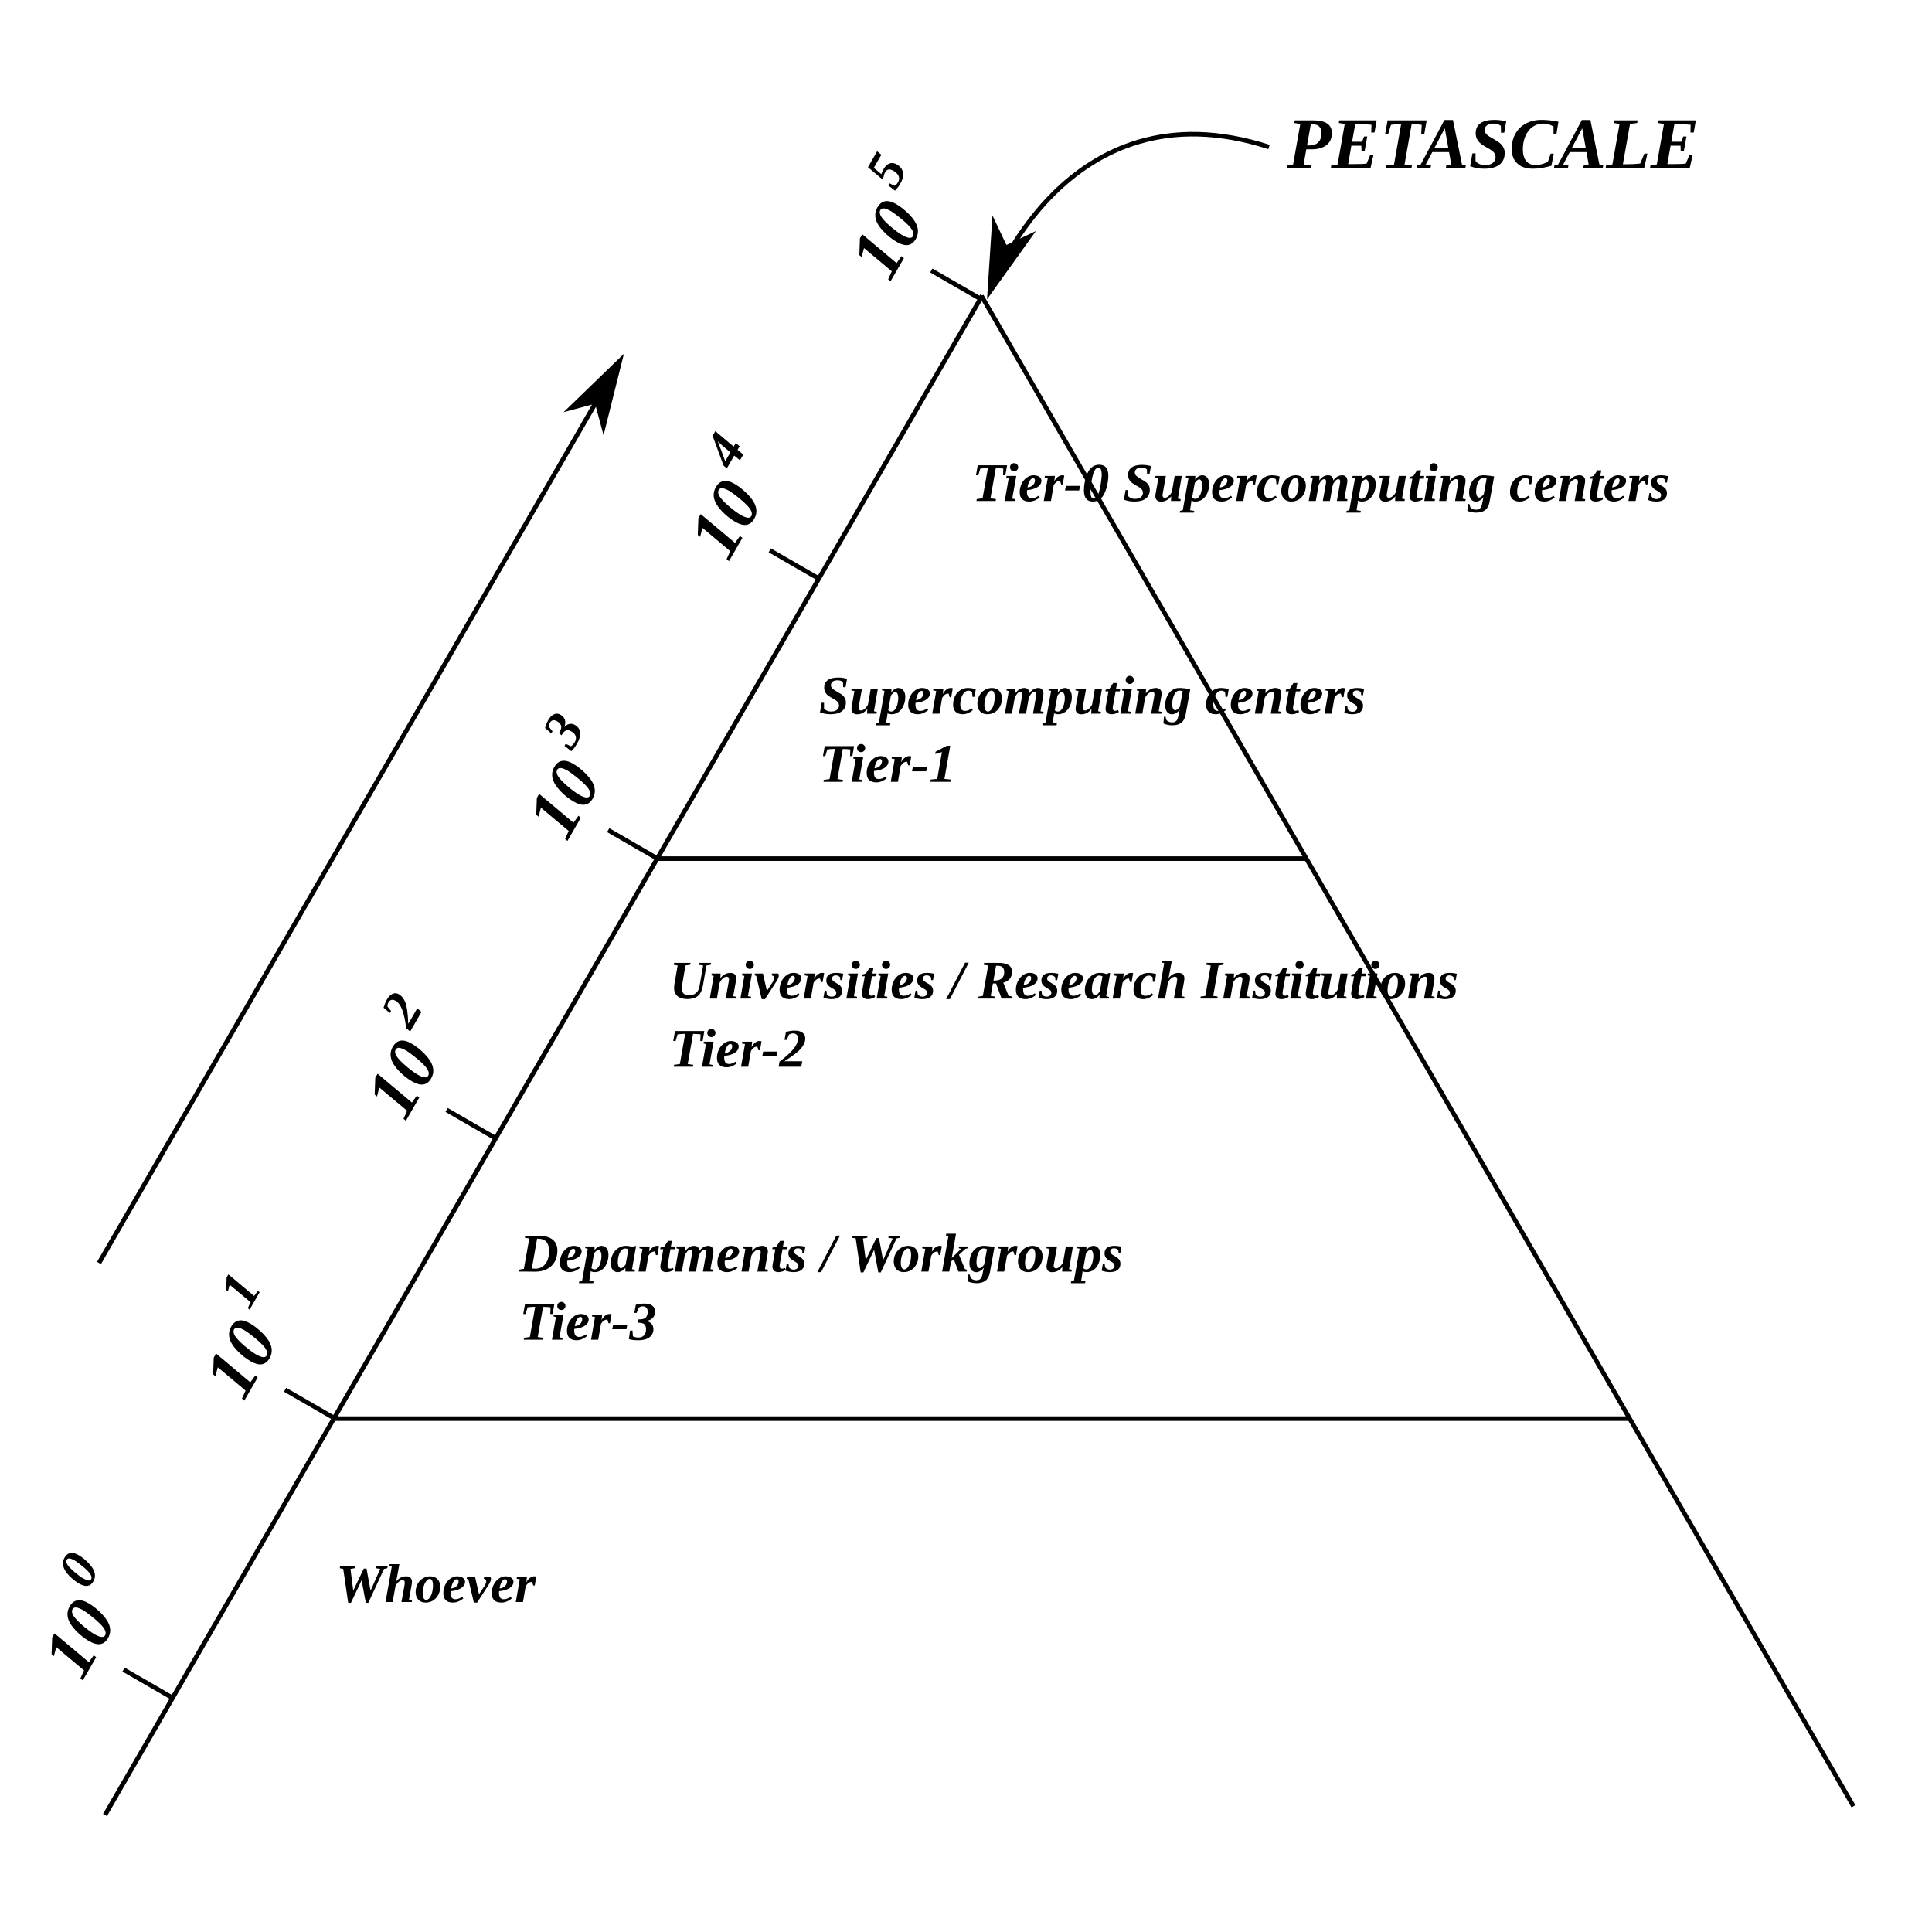
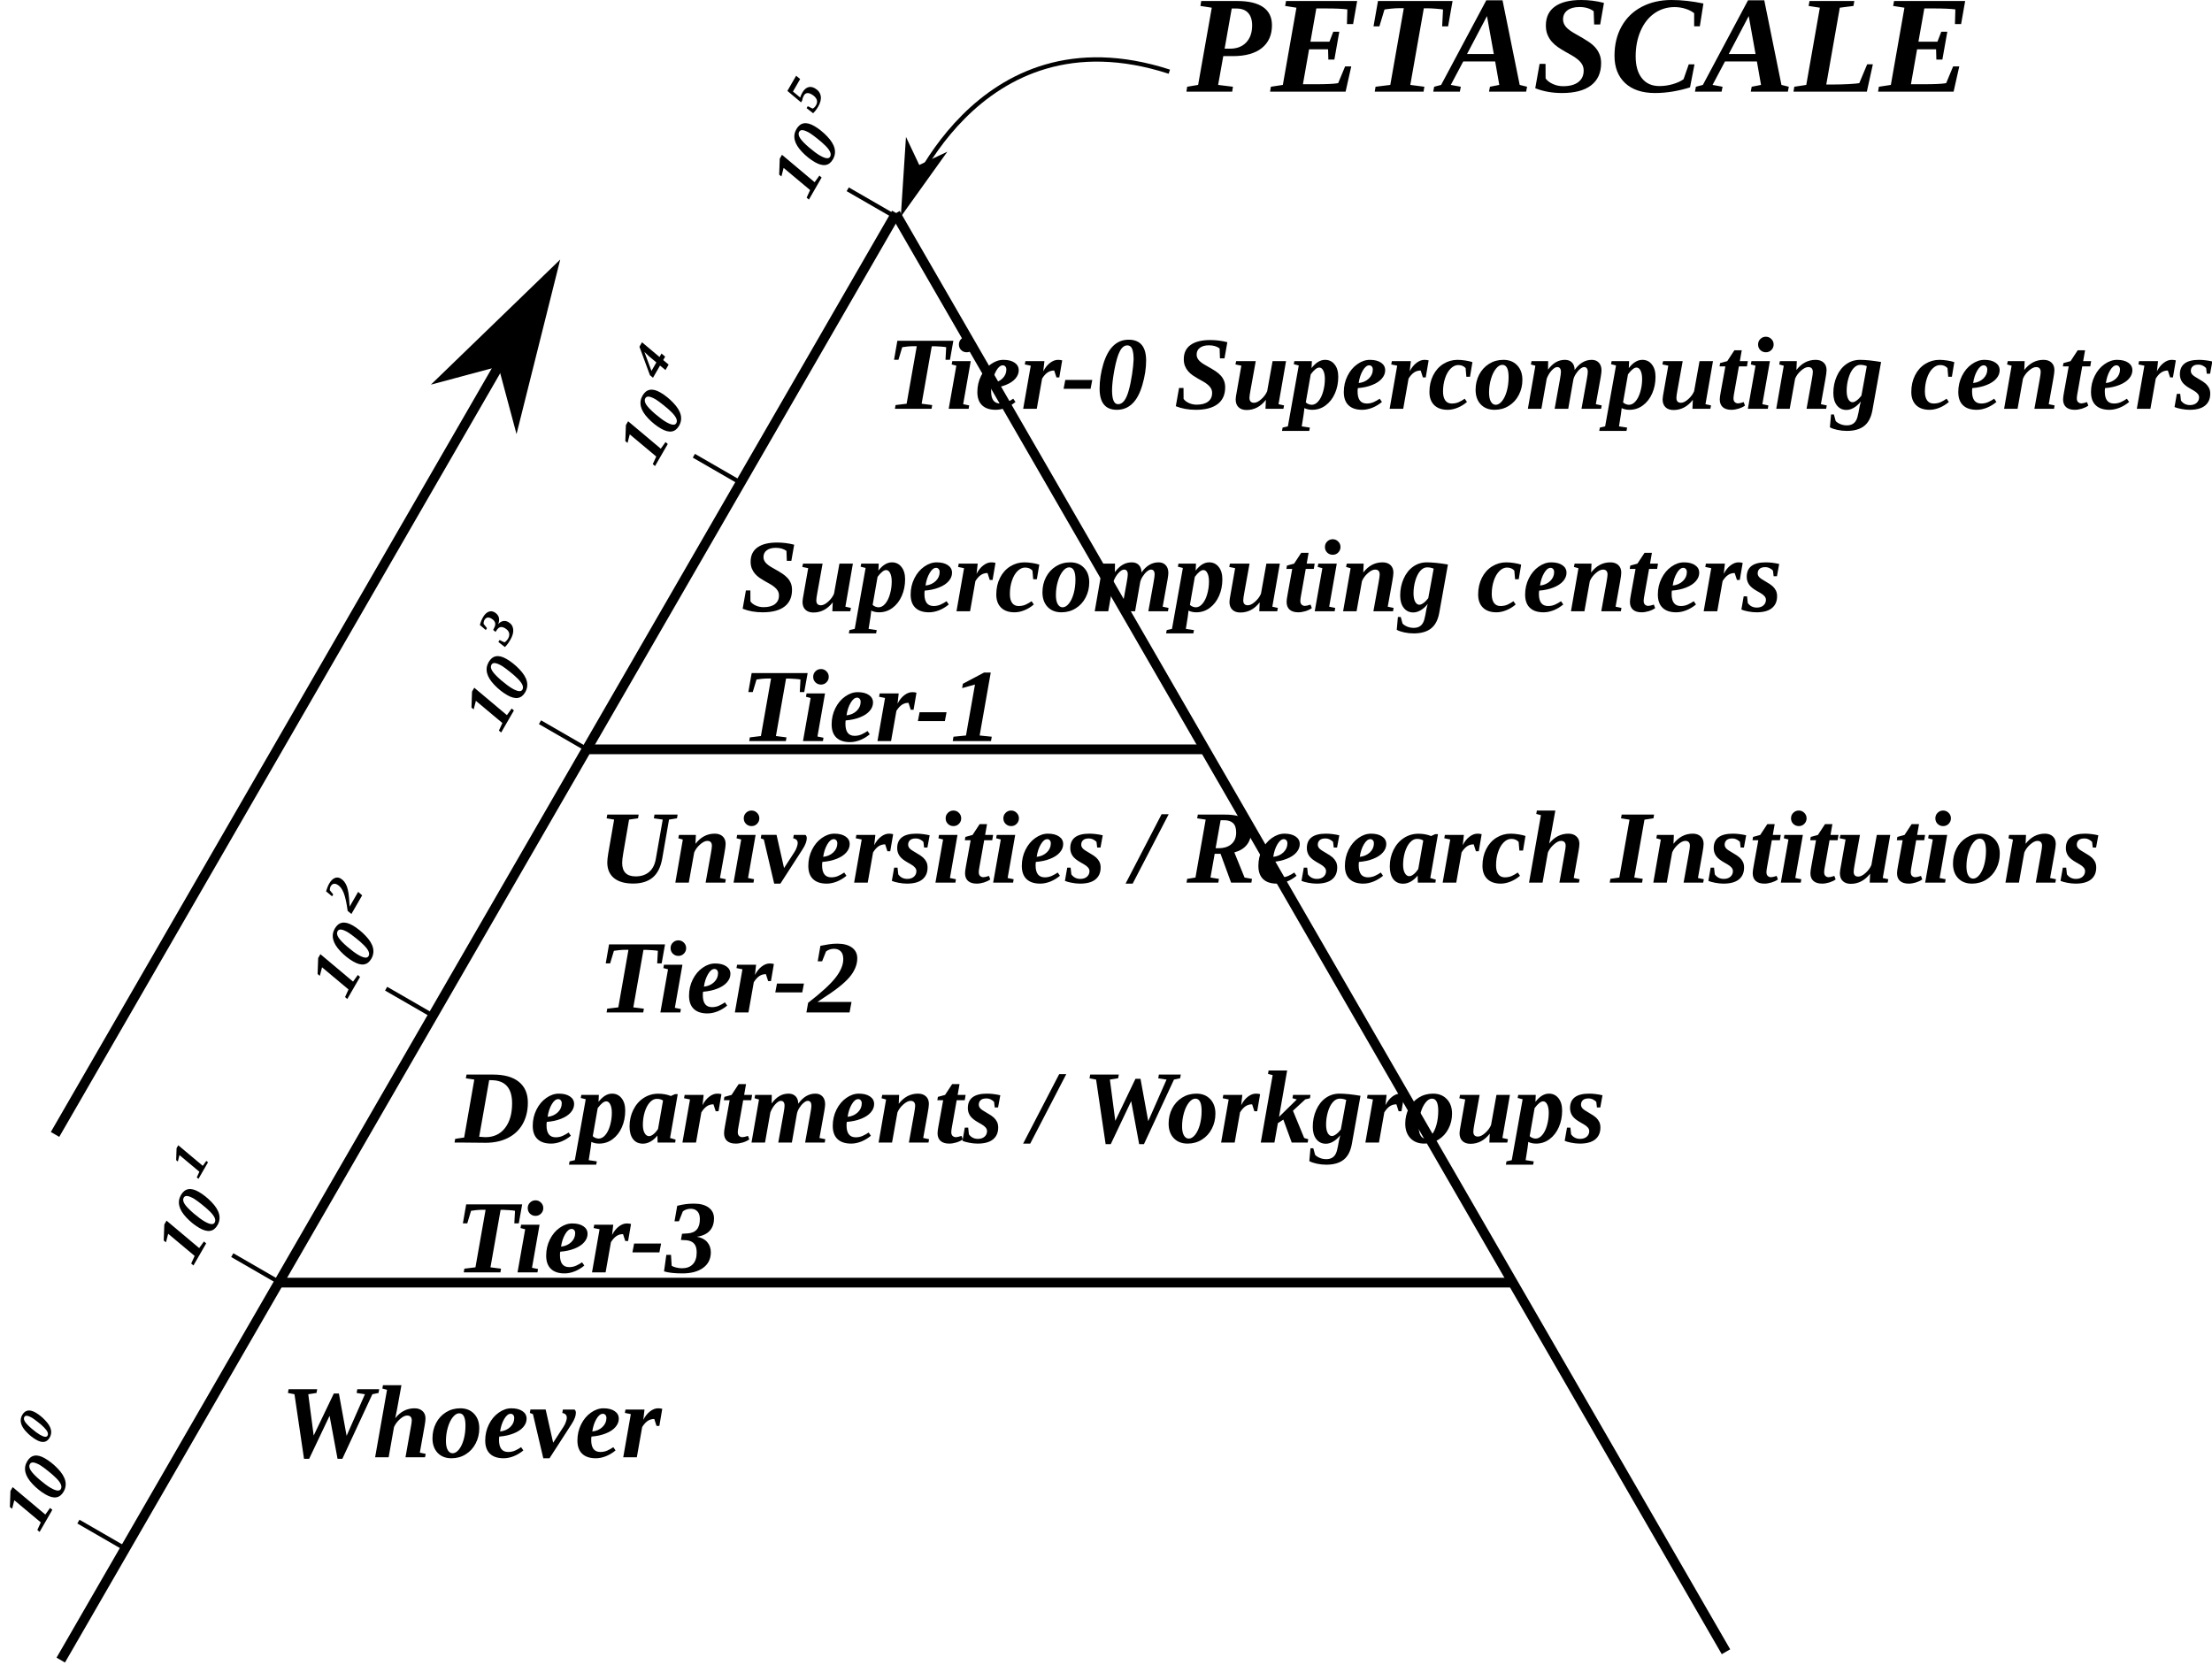
- <svg xmlns="http://www.w3.org/2000/svg" width="425.197" height="425.197" id="svg3069" version="1.1">
+ <svg xmlns="http://www.w3.org/2000/svg" width="511.155" height="384.786" id="svg3069" version="1.1">
  <defs id="defs3071">
-     <marker orient="auto" refY="0.0" refX="0.0" id="Arrow1Lend" style="overflow:visible;">
-       <path id="path4010" d="M 0.0,0.0 L 5.0,-5.0 L -12.5,0.0 L 5.0,5.0 L 0.0,0.0 z " style="fill-rule:evenodd;stroke:#000000;stroke-width:1.0pt;marker-start:none;" transform="scale(0.8) rotate(180) translate(12.5,0)" />
+     <marker orient="auto" refY="0" refX="0" id="Arrow1Lend" style="overflow:visible">
+       <path id="path4010" d="M 0,0 5,-5 -12.5,0 5,5 0,0 z" style="fill-rule:evenodd;stroke:#000000;stroke-width:1pt;marker-start:none" transform="matrix(-0.8,0,0,-0.8,-10,0)" />
    </marker>
  </defs>
-   <g id="layer1" transform="translate(0,-627.164)">
+   <g id="layer1" transform="translate(-9.068805,-642.9502)">
    <g transform="matrix(0.5,-0.8660254,0.8660254,0.5,-841.4699,521.1747)" id="g2828">
      <path id="path2818" d="m 24.324,1001.116 0,-12.119" style="fill:none;stroke:#000000;stroke-width:1px;stroke-linecap:butt;stroke-linejoin:miter;stroke-opacity:1" />
      <text id="text2820" y="982.418" x="17.399" style="font-size:16px;font-style:italic;font-variant:normal;font-weight:bold;font-stretch:normal;text-align:start;line-height:125%;writing-mode:lr-tb;text-anchor:start;fill:#000000;fill-opacity:1;stroke:none;font-family:Liberation Serif;-inkscape-font-specification:Sans" xml:space="preserve">
        <tspan y="982.418" x="17.399" id="tspan2822">10</tspan>
      </text>
      <text id="text2824" y="973.416" x="35.404" style="font-size:12px;font-style:italic;font-variant:normal;font-weight:bold;font-stretch:normal;text-align:start;line-height:125%;writing-mode:lr-tb;text-anchor:start;fill:#000000;fill-opacity:1;stroke:none;font-family:Liberation Serif;-inkscape-font-specification:Sans" xml:space="preserve">
        <tspan y="973.416" x="35.404" id="tspan2826">0</tspan>
      </text>
    </g>
    <g transform="matrix(0.5,-0.8660254,0.8660254,0.5,-805.9151,459.592)" id="g2828-5">
      <path id="path2818-9" d="m 24.324,1001.116 0,-12.119" style="fill:none;stroke:#000000;stroke-width:1px;stroke-linecap:butt;stroke-linejoin:miter;stroke-opacity:1" />
      <text id="text2820-9" y="982.418" x="17.399" style="font-size:16px;font-style:italic;font-variant:normal;font-weight:bold;font-stretch:normal;text-align:start;line-height:125%;writing-mode:lr-tb;text-anchor:start;fill:#000000;fill-opacity:1;stroke:none;font-family:Liberation Serif;-inkscape-font-specification:Sans" xml:space="preserve">
        <tspan y="982.418" x="17.399" id="tspan2822-1">10</tspan>
      </text>
      <text id="text2824-4" y="973.416" x="35.404" style="font-size:12px;font-style:italic;font-variant:normal;font-weight:bold;font-stretch:normal;text-align:start;line-height:125%;writing-mode:lr-tb;text-anchor:start;fill:#000000;fill-opacity:1;stroke:none;font-family:Liberation Serif;-inkscape-font-specification:Sans" xml:space="preserve">
        <tspan y="973.416" x="35.404" id="tspan2826-9">1</tspan>
      </text>
    </g>
    <g transform="matrix(0.5,-0.8660254,0.8660254,0.5,-770.3603,398.0093)" id="g2828-0">
      <path id="path2818-7" d="m 24.324,1001.116 0,-12.119" style="fill:none;stroke:#000000;stroke-width:1px;stroke-linecap:butt;stroke-linejoin:miter;stroke-opacity:1" />
      <text id="text2820-5" y="982.418" x="17.399" style="font-size:16px;font-style:italic;font-variant:normal;font-weight:bold;font-stretch:normal;text-align:start;line-height:125%;writing-mode:lr-tb;text-anchor:start;fill:#000000;fill-opacity:1;stroke:none;font-family:Liberation Serif;-inkscape-font-specification:Sans" xml:space="preserve">
        <tspan y="982.418" x="17.399" id="tspan2822-8">10</tspan>
      </text>
      <text id="text2824-7" y="973.416" x="35.404" style="font-size:12px;font-style:italic;font-variant:normal;font-weight:bold;font-stretch:normal;text-align:start;line-height:125%;writing-mode:lr-tb;text-anchor:start;fill:#000000;fill-opacity:1;stroke:none;font-family:Liberation Serif;-inkscape-font-specification:Sans" xml:space="preserve">
        <tspan y="973.416" x="35.404" id="tspan2826-0">2</tspan>
      </text>
    </g>
    <g transform="matrix(0.5,-0.8660254,0.8660254,0.5,-734.8055,336.4266)" id="g2828-8">
      <path id="path2818-0" d="m 24.324,1001.116 0,-12.119" style="fill:none;stroke:#000000;stroke-width:1px;stroke-linecap:butt;stroke-linejoin:miter;stroke-opacity:1" />
      <text id="text2820-4" y="982.418" x="17.399" style="font-size:16px;font-style:italic;font-variant:normal;font-weight:bold;font-stretch:normal;text-align:start;line-height:125%;writing-mode:lr-tb;text-anchor:start;fill:#000000;fill-opacity:1;stroke:none;font-family:Liberation Serif;-inkscape-font-specification:Sans" xml:space="preserve">
        <tspan y="982.418" x="17.399" id="tspan2822-2">10</tspan>
      </text>
      <text id="text2824-9" y="973.416" x="35.404" style="font-size:12px;font-style:italic;font-variant:normal;font-weight:bold;font-stretch:normal;text-align:start;line-height:125%;writing-mode:lr-tb;text-anchor:start;fill:#000000;fill-opacity:1;stroke:none;font-family:Liberation Serif;-inkscape-font-specification:Sans" xml:space="preserve">
        <tspan y="973.416" x="35.404" id="tspan2826-6">3</tspan>
      </text>
    </g>
    <g transform="matrix(0.5,-0.8660254,0.8660254,0.5,-699.2507,274.8439)" id="g2828-4">
      <path id="path2818-2" d="m 24.324,1001.116 0,-12.119" style="fill:none;stroke:#000000;stroke-width:1px;stroke-linecap:butt;stroke-linejoin:miter;stroke-opacity:1" />
      <text id="text2820-2" y="982.418" x="17.399" style="font-size:16px;font-style:italic;font-variant:normal;font-weight:bold;font-stretch:normal;text-align:start;line-height:125%;writing-mode:lr-tb;text-anchor:start;fill:#000000;fill-opacity:1;stroke:none;font-family:Liberation Serif;-inkscape-font-specification:Sans" xml:space="preserve">
        <tspan y="982.418" x="17.399" id="tspan2822-20">10</tspan>
      </text>
      <text id="text2824-5" y="973.416" x="35.404" style="font-size:12px;font-style:italic;font-variant:normal;font-weight:bold;font-stretch:normal;text-align:start;line-height:125%;writing-mode:lr-tb;text-anchor:start;fill:#000000;fill-opacity:1;stroke:none;font-family:Liberation Serif;-inkscape-font-specification:Sans" xml:space="preserve">
        <tspan y="973.416" x="35.404" id="tspan2826-5">4</tspan>
      </text>
    </g>
    <g transform="matrix(0.5,-0.8660254,0.8660254,0.5,-663.6959,213.2612)" id="g2828-9">
      <path id="path2818-02" d="m 24.324,1001.116 0,-12.119" style="fill:none;stroke:#000000;stroke-width:1px;stroke-linecap:butt;stroke-linejoin:miter;stroke-opacity:1" />
      <text id="text2820-8" y="982.418" x="17.399" style="font-size:16px;font-style:italic;font-variant:normal;font-weight:bold;font-stretch:normal;text-align:start;line-height:125%;writing-mode:lr-tb;text-anchor:start;fill:#000000;fill-opacity:1;stroke:none;font-family:Liberation Serif;-inkscape-font-specification:Sans" xml:space="preserve">
        <tspan y="982.418" x="17.399" id="tspan2822-3">10</tspan>
      </text>
      <text id="text2824-8" y="973.416" x="35.404" style="font-size:12px;font-style:italic;font-variant:normal;font-weight:bold;font-stretch:normal;text-align:start;line-height:125%;writing-mode:lr-tb;text-anchor:start;fill:#000000;fill-opacity:1;stroke:none;font-family:Liberation Serif;-inkscape-font-specification:Sans" xml:space="preserve">
        <tspan y="973.416" x="35.404" id="tspan2826-04">5</tspan>
      </text>
    </g>
-     <path style="fill:none;stroke:#000000;stroke-width:1px;stroke-linecap:butt;stroke-linejoin:miter;stroke-opacity:1" d="M 23.109,399.447 216.178,65.041" id="path3206" transform="translate(0,627.164)" />
-     <path style="fill:none;stroke:#000000;stroke-width:0.994px;stroke-linecap:butt;stroke-linejoin:miter;stroke-opacity:1" d="M 407.913,1024.684 215.995,692.272" id="path3206-6" />
+     <path style="fill:none;stroke:#000000;stroke-width:2.249;stroke-linecap:butt;stroke-linejoin:miter;stroke-miterlimit:4;stroke-opacity:1;stroke-dasharray:none" d="M 23.109,399.447 216.178,65.041" id="path3206" transform="translate(0,627.164)" />
+     <path style="fill:none;stroke:#000000;stroke-width:2.249;stroke-linecap:butt;stroke-linejoin:miter;stroke-miterlimit:4;stroke-opacity:1;stroke-dasharray:none" d="M 407.913,1024.684 215.995,692.272" id="path3206-6" />
    <path style="fill:none;stroke:#000000;stroke-width:1px;stroke-linecap:butt;stroke-linejoin:miter;stroke-opacity:1;marker-end:url(#Arrow1Lend)" d="m 279.283,32.352 c -44.897,-14.525 -61.403,31.692 -61.403,31.692" id="path3230" transform="translate(0,627.164)" />
-     <text xml:space="preserve" style="font-size:16;font-style:italic;font-variant:normal;font-weight:bold;font-stretch:normal;text-align:start;line-height:125%;writing-mode:lr-tb;text-anchor:start;fill:#000000;fill-opacity:1;stroke:none;font-family:Liberation Serif;-inkscape-font-specification:Sans" x="283.245" y="664.138" id="text4452">
+     <text xml:space="preserve" style="font-size:32px;font-style:italic;font-variant:normal;font-weight:bold;font-stretch:normal;text-align:start;line-height:125%;writing-mode:lr-tb;text-anchor:start;fill:#000000;fill-opacity:1;stroke:none;font-family:Liberation Serif;-inkscape-font-specification:Liberation Serif Bold Italic" x="283.245" y="664.138" id="text4452">
      <tspan id="tspan4454" x="283.245" y="664.138">PETASCALE</tspan>
    </text>
-     <path style="fill:none;stroke:#000000;stroke-width:1px;stroke-linecap:butt;stroke-linejoin:miter;stroke-opacity:1" d="m 144.727,188.964 143.093,0" id="path4456" transform="translate(0,627.164)" />
-     <path style="fill:none;stroke:#000000;stroke-width:1px;stroke-linecap:butt;stroke-linejoin:miter;stroke-opacity:1" d="m 73.7,312.213 284.978,0" id="path4458" transform="translate(0,627.164)" />
-     <text xml:space="preserve" style="font-size:12px;font-style:italic;font-variant:normal;font-weight:bold;font-stretch:normal;text-align:start;line-height:125%;writing-mode:lr-tb;text-anchor:start;fill:#000000;fill-opacity:1;stroke:none;font-family:Liberation Serif;-inkscape-font-specification:Sans" x="213.919" y="737.425" id="text4460">
+     <path style="fill:none;stroke:#000000;stroke-width:2.249;stroke-linecap:butt;stroke-linejoin:miter;stroke-miterlimit:4;stroke-opacity:1;stroke-dasharray:none" d="m 144.727,188.964 143.093,0" id="path4456" transform="translate(0,627.164)" />
+     <path style="fill:none;stroke:#000000;stroke-width:2.249;stroke-linecap:butt;stroke-linejoin:miter;stroke-miterlimit:4;stroke-opacity:1;stroke-dasharray:none" d="m 73.7,312.213 284.978,0" id="path4458" transform="translate(0,627.164)" />
+     <text xml:space="preserve" style="font-size:24px;font-style:italic;font-variant:normal;font-weight:bold;font-stretch:normal;text-align:start;line-height:125%;writing-mode:lr-tb;text-anchor:start;fill:#000000;fill-opacity:1;stroke:none;font-family:Liberation Serif;-inkscape-font-specification:Sans" x="213.919" y="737.425" id="text4460">
      <tspan id="tspan4462" x="213.919" y="737.425">Tier-0 Supercomputing centers</tspan>
    </text>
-     <text xml:space="preserve" style="font-size:12px;font-style:italic;font-variant:normal;font-weight:bold;font-stretch:normal;text-align:start;line-height:125%;writing-mode:lr-tb;text-anchor:start;fill:#000000;fill-opacity:1;stroke:none;font-family:Liberation Serif;-inkscape-font-specification:Sans" x="180.246" y="784.225" id="text4464">
+     <text xml:space="preserve" style="font-size:24px;font-style:italic;font-variant:normal;font-weight:bold;font-stretch:normal;text-align:start;line-height:125%;writing-mode:lr-tb;text-anchor:start;fill:#000000;fill-opacity:1;stroke:none;font-family:Liberation Serif;-inkscape-font-specification:Sans" x="180.246" y="784.225" id="text4464">
      <tspan id="tspan4466" x="180.246" y="784.225">Supercomputing centers</tspan>
-       <tspan x="180.246" y="799.225" id="tspan4666">Tier-1</tspan>
+       <tspan x="180.246" y="814.225" id="tspan4666">Tier-1</tspan>
    </text>
-     <text xml:space="preserve" style="font-size:12px;font-style:italic;font-variant:normal;font-weight:bold;font-stretch:normal;text-align:start;line-height:125%;writing-mode:lr-tb;text-anchor:start;fill:#000000;fill-opacity:1;stroke:none;font-family:Liberation Serif;-inkscape-font-specification:Sans" x="147.292" y="846.929" id="text4468">
+     <text xml:space="preserve" style="font-size:24px;font-style:italic;font-variant:normal;font-weight:bold;font-stretch:normal;text-align:start;line-height:125%;writing-mode:lr-tb;text-anchor:start;fill:#000000;fill-opacity:1;stroke:none;font-family:Liberation Serif;-inkscape-font-specification:Sans" x="147.292" y="846.929" id="text4468">
      <tspan id="tspan4470" x="147.292" y="846.929">Universities / Research Institutions</tspan>
-       <tspan x="147.292" y="861.929" id="tspan4668">Tier-2</tspan>
+       <tspan x="147.292" y="876.929" id="tspan4668">Tier-2</tspan>
    </text>
-     <text xml:space="preserve" style="font-size:12px;font-style:italic;font-variant:normal;font-weight:bold;font-stretch:normal;text-align:start;line-height:125%;writing-mode:lr-tb;text-anchor:start;fill:#000000;fill-opacity:1;stroke:none;font-family:Liberation Serif;-inkscape-font-specification:Sans" x="114.28" y="907.011" id="text4472">
+     <text xml:space="preserve" style="font-size:24px;font-style:italic;font-variant:normal;font-weight:bold;font-stretch:normal;text-align:start;line-height:125%;writing-mode:lr-tb;text-anchor:start;fill:#000000;fill-opacity:1;stroke:none;font-family:Liberation Serif;-inkscape-font-specification:Sans" x="114.28" y="907.011" id="text4472">
      <tspan id="tspan4474" x="114.28" y="907.011">Departments / Workgroups</tspan>
-       <tspan x="114.28" y="922.011" id="tspan4670">Tier-3</tspan>
+       <tspan x="114.28" y="937.011" id="tspan4670">Tier-3</tspan>
    </text>
-     <text xml:space="preserve" style="font-size:12px;font-style:italic;font-variant:normal;font-weight:bold;font-stretch:normal;text-align:start;line-height:125%;writing-mode:lr-tb;text-anchor:start;fill:#000000;fill-opacity:1;stroke:none;font-family:Liberation Serif;-inkscape-font-specification:Sans" x="73.947" y="352.57" id="text4476" transform="translate(0,627.164)">
+     <text xml:space="preserve" style="font-size:24px;font-style:italic;font-variant:normal;font-weight:bold;font-stretch:normal;text-align:start;line-height:125%;writing-mode:lr-tb;text-anchor:start;fill:#000000;fill-opacity:1;stroke:none;font-family:Liberation Serif;-inkscape-font-specification:Sans" x="73.947" y="352.57" id="text4476" transform="translate(0,627.164)">
      <tspan id="tspan4478" x="73.947" y="352.57">Whoever</tspan>
    </text>
-     <path style="fill:none;stroke:#000000;stroke-width:1px;stroke-linecap:butt;stroke-linejoin:miter;stroke-opacity:1;marker-end:url(#Arrow1Lend)" d="M 21.788,277.963 136.345,79.545" id="path4480" transform="translate(0,627.164)" />
+     <path style="fill:none;stroke:#000000;stroke-width:2.25;stroke-linecap:butt;stroke-linejoin:miter;stroke-miterlimit:4;stroke-opacity:1;stroke-dasharray:none;marker-end:url(#Arrow1Lend)" d="M 21.788,277.963 136.345,79.545" id="path4480" transform="translate(0,627.164)" />
  </g>
</svg>
